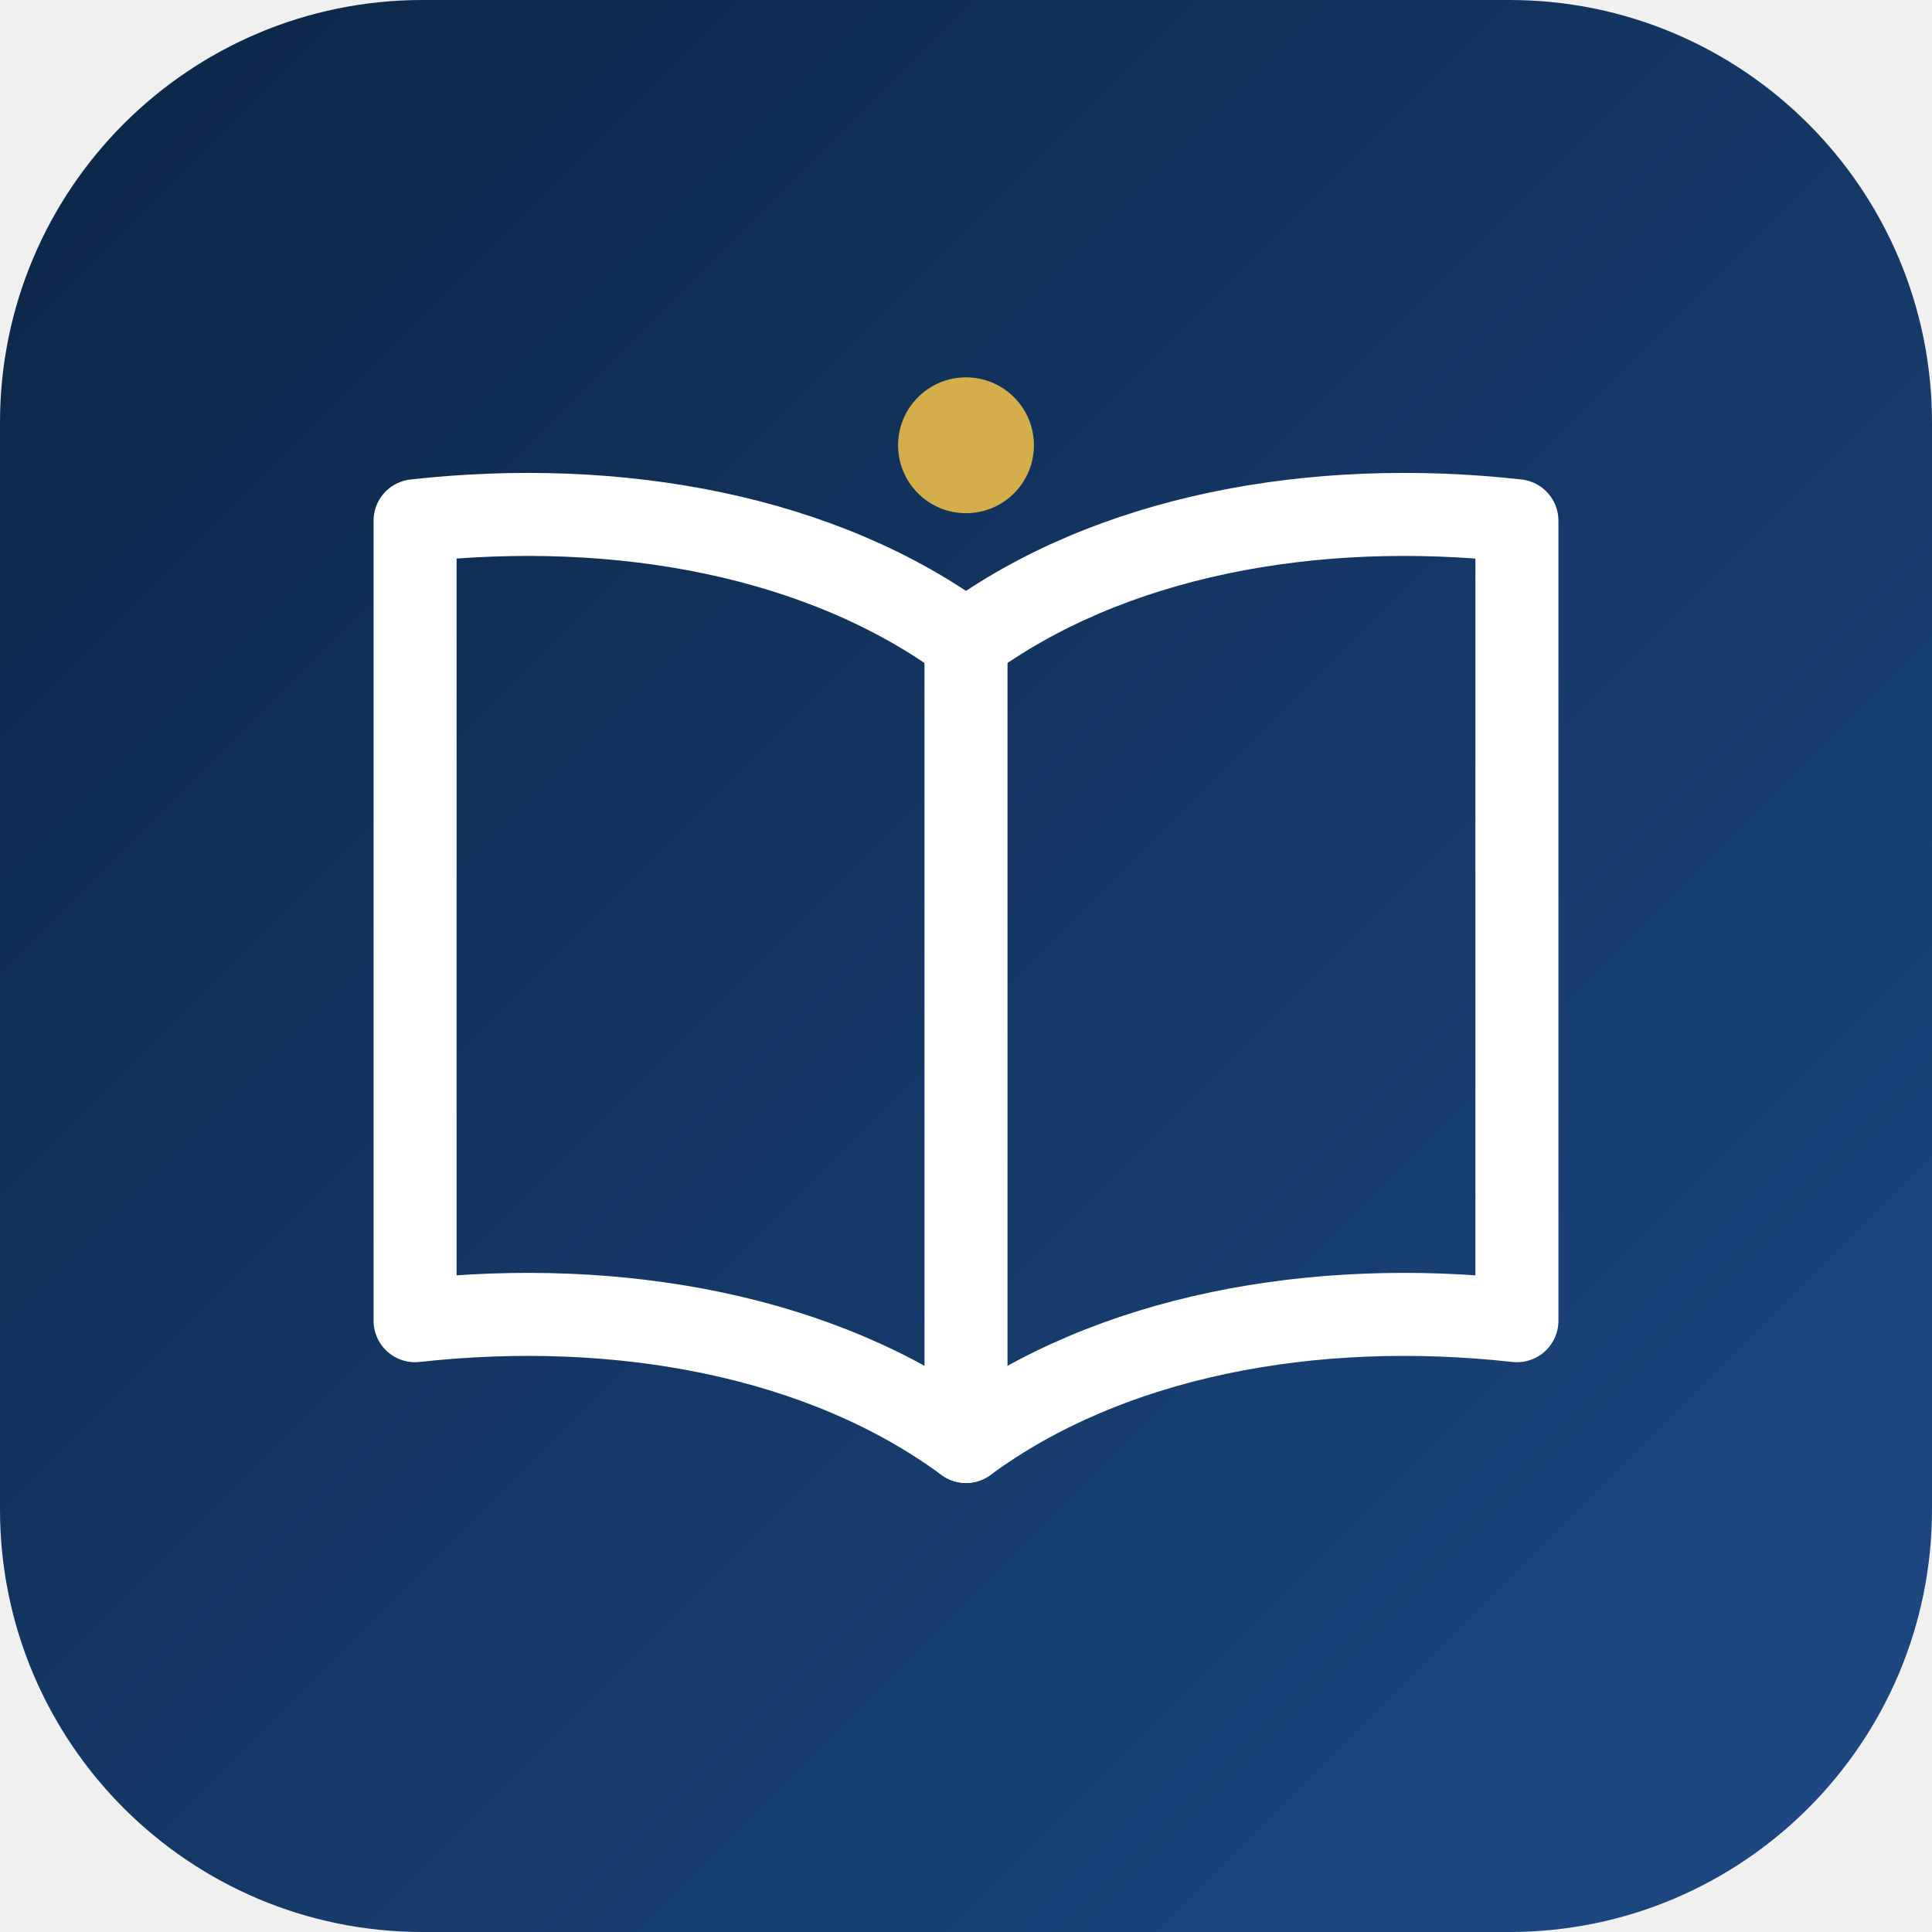
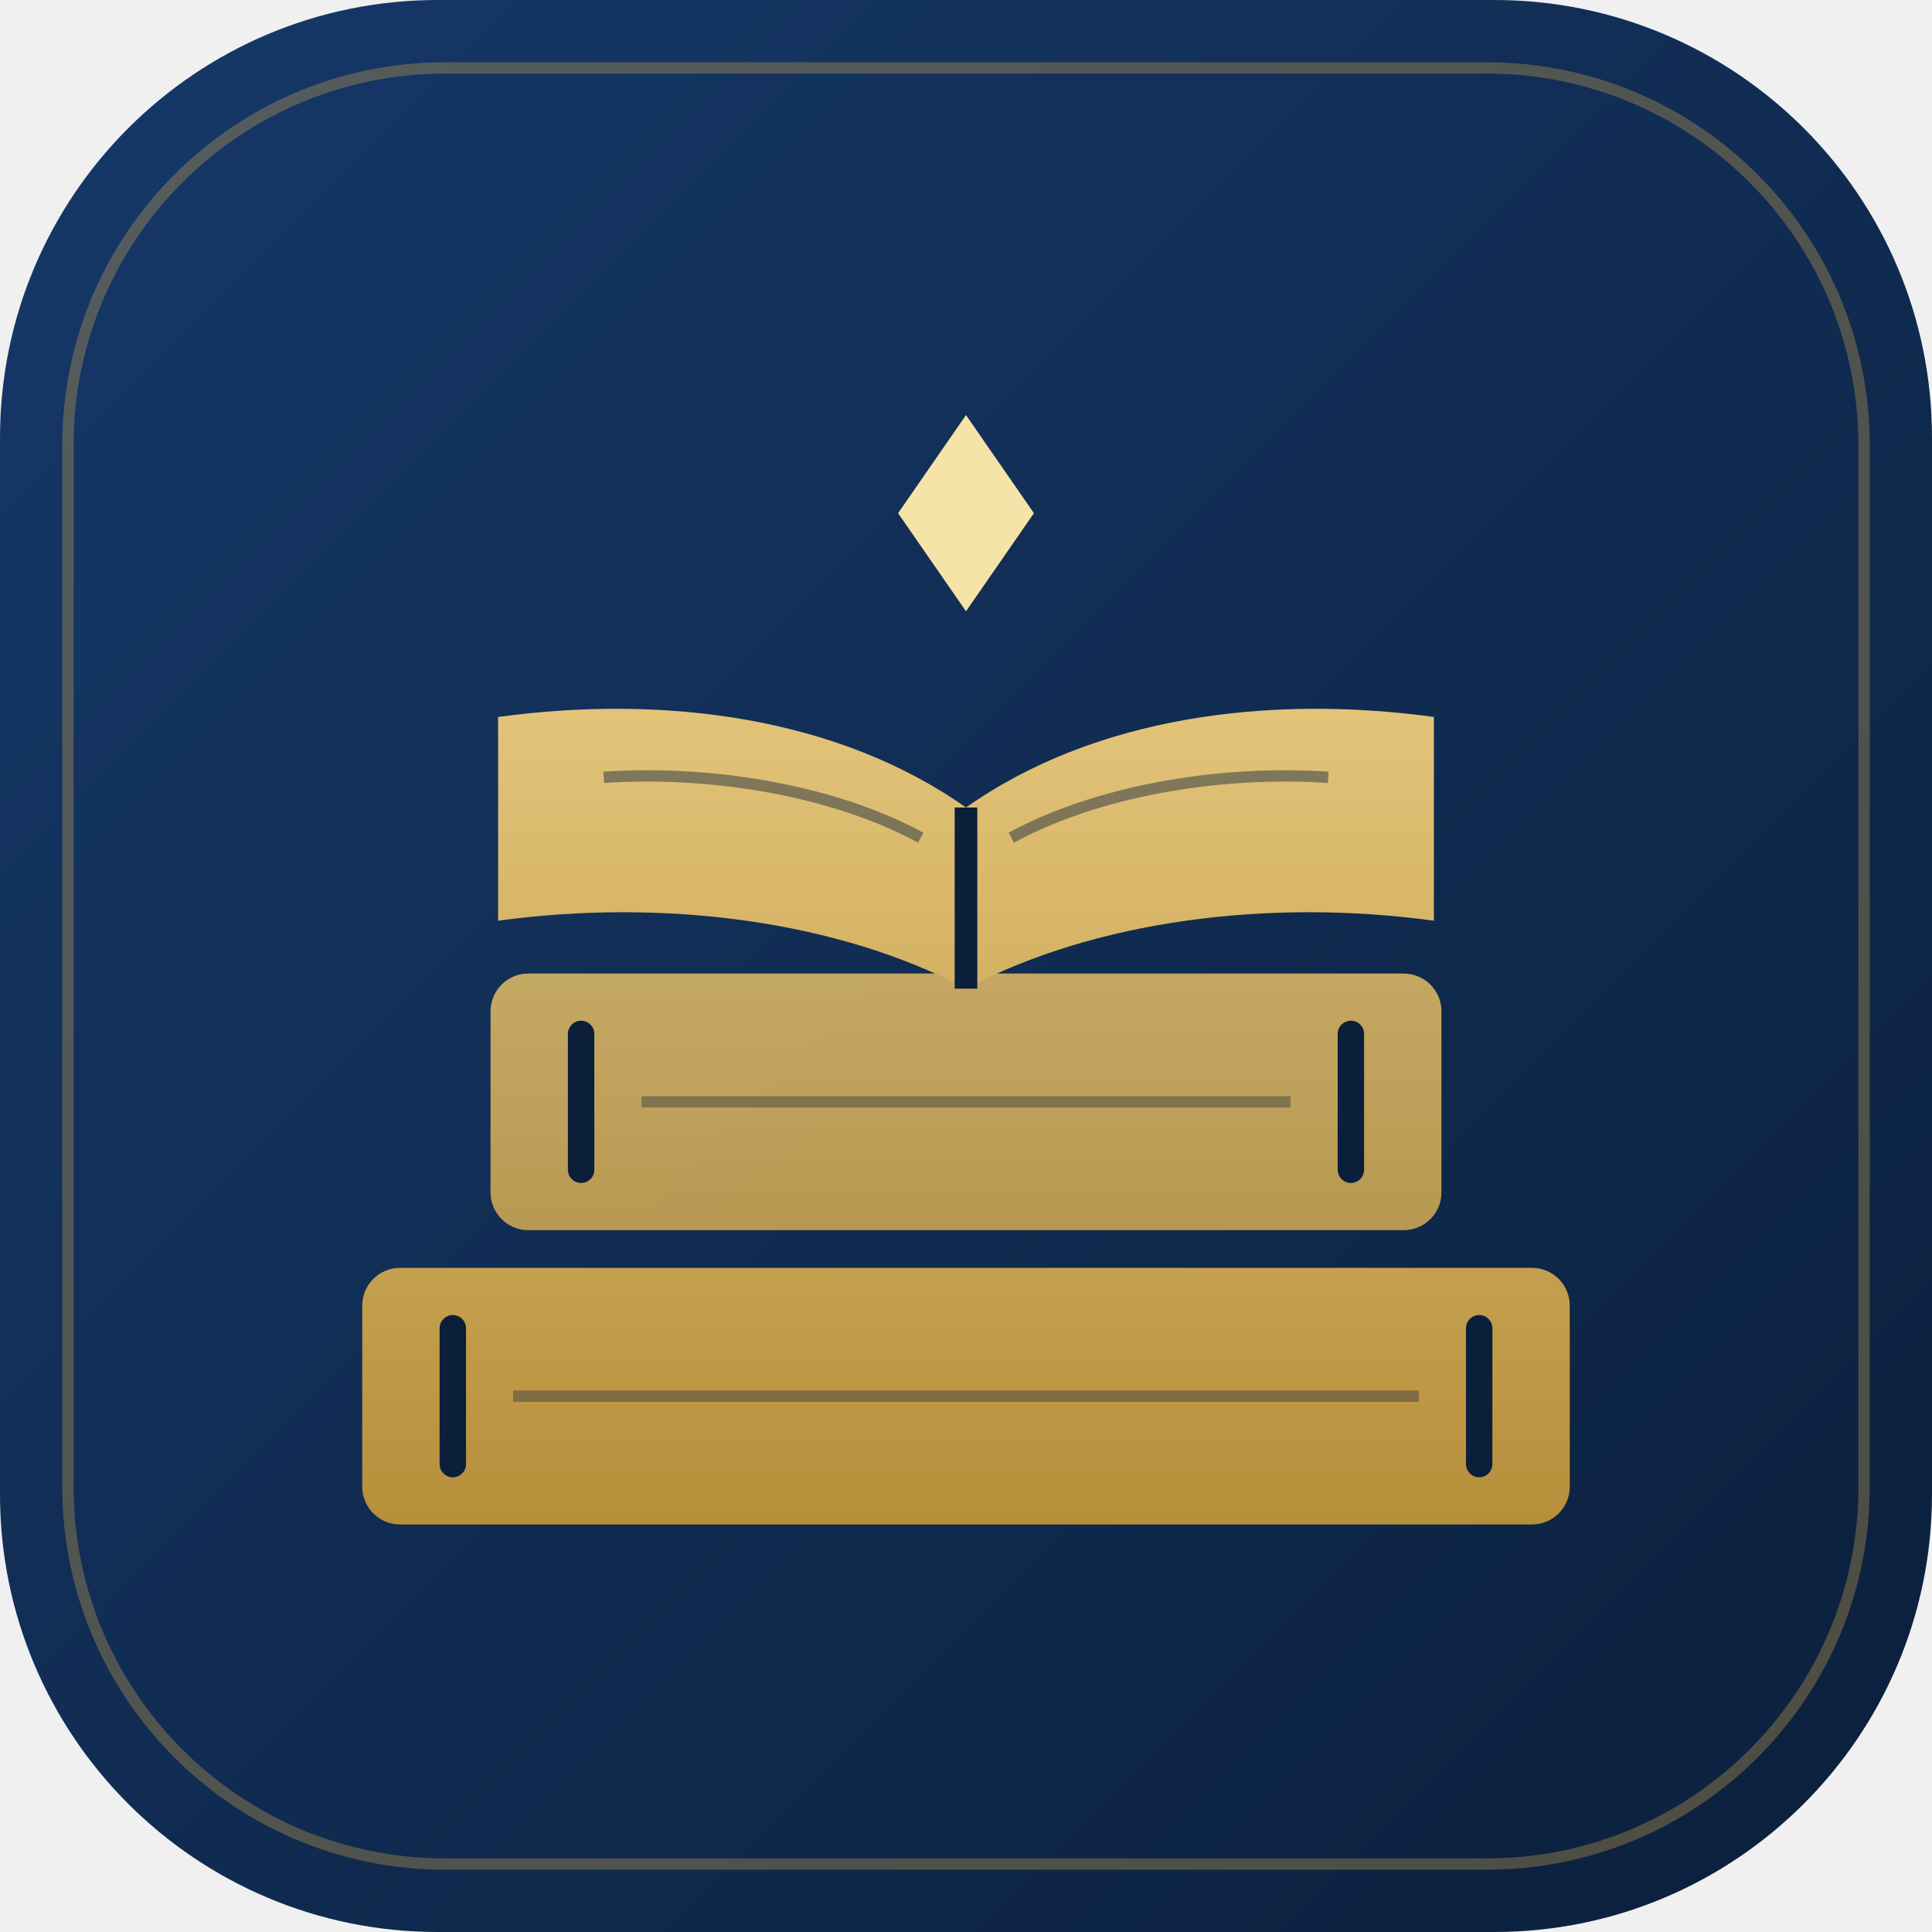
<svg xmlns="http://www.w3.org/2000/svg" viewBox="0 0 512 512">
  <defs>
    <linearGradient id="g" x1="0" y1="0" x2="1" y2="1">
-       <stop offset="0" stop-color="#0b2545" />
-       <stop offset="1" stop-color="#1d4a86" />
+       <stop offset="0" stop-color="#16396A" />
+       <stop offset="1" stop-color="#0B1F3B" />
+     </linearGradient>
+     <linearGradient id="a" gradientUnits="userSpaceOnUse" x1="0" y1="120" x2="0" y2="420">
+       <stop offset="0" stop-color="#F0D48C" />
+       <stop offset="1" stop-color="#B38B36" />
    </linearGradient>
  </defs>
-   <rect width="512" height="512" rx="112" fill="url(#g)" />
-   <g fill="none" stroke="#fff" stroke-width="22" stroke-linejoin="round" stroke-linecap="round">
-     <path d="M256 170c-38-28-92-38-146-32v212c54-6 108 4 146 32 38-28 92-38 146-32V138c-54-6-108 4-146 32z" />
-     <path d="M256 170v212" />
-   </g>
-   <circle cx="256" cy="118" r="18" fill="#d4ae4a" />
+   <rect width="512" height="512" rx="116" fill="url(#g)" />
+   <rect x="18" y="18" width="476" height="476" rx="100" fill="none" stroke="#C9A24B" stroke-opacity=".35" stroke-width="3" />
+   <rect x="96" y="336" width="320" height="68" rx="10" fill="url(#a)" />
+   <rect x="130" y="258" width="252" height="68" rx="10" fill="url(#a)" opacity=".92" />
+   <path d="M120 352 V 388 M 392 352 V 388 M 154 274 V 310 M 358 274 V 310" stroke="#0B1F3B" stroke-width="7" stroke-linecap="round" />
+   <path d="M136 370 H 376" stroke="#0B1F3B" stroke-width="3" opacity=".35" />
+   <path d="M170 292 H 342" stroke="#0B1F3B" stroke-width="3" opacity=".35" />
+   <path d="M256 214 C 222 190, 176 184, 132 190 V 244 C 176 238, 222 244, 256 262 C 290 244, 336 238, 380 244 V 190 C 336 184, 290 190, 256 214 Z" fill="url(#a)" />
+   <path d="M256 214 V 262" stroke="#0B1F3B" stroke-width="6" />
+   <path d="M160 206 C 190 204, 222 210, 244 222 M 352 206 C 322 204, 290 210, 268 222" fill="none" stroke="#0B1F3B" stroke-width="3" opacity=".45" />
+   <polygon points="256,110 274,136 256,162 238,136" fill="#F6E3A8" />
</svg>
